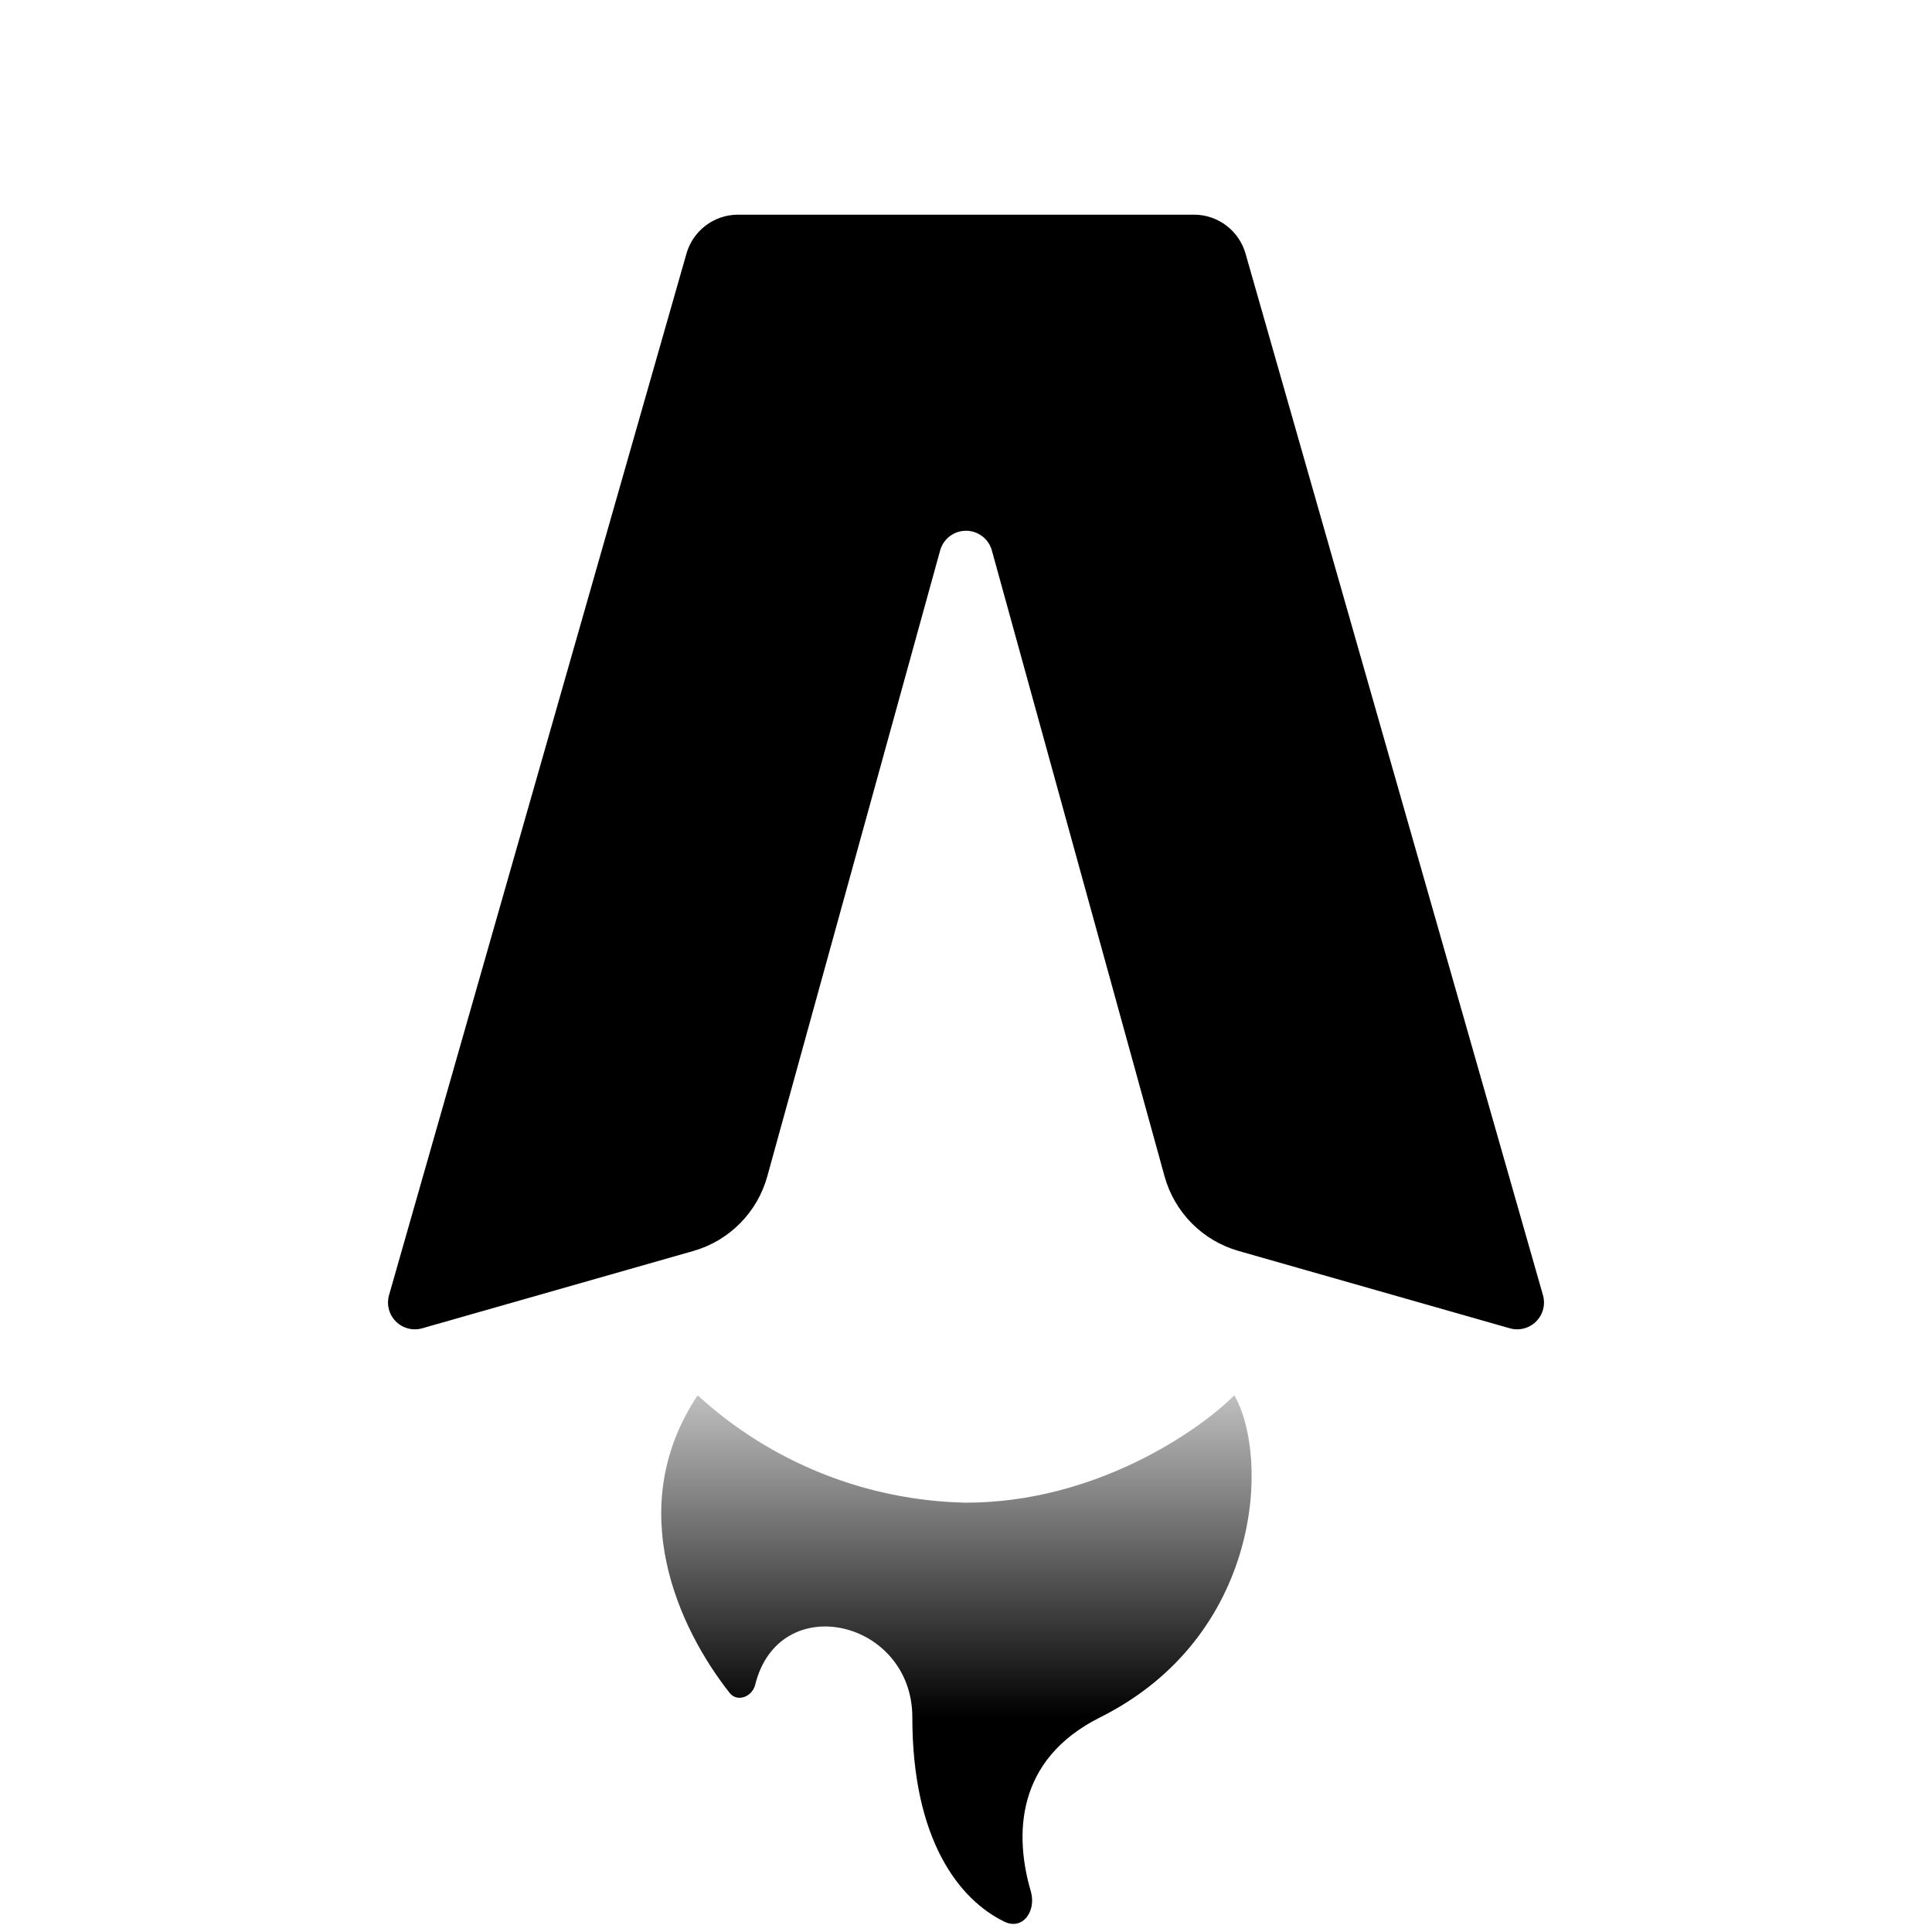
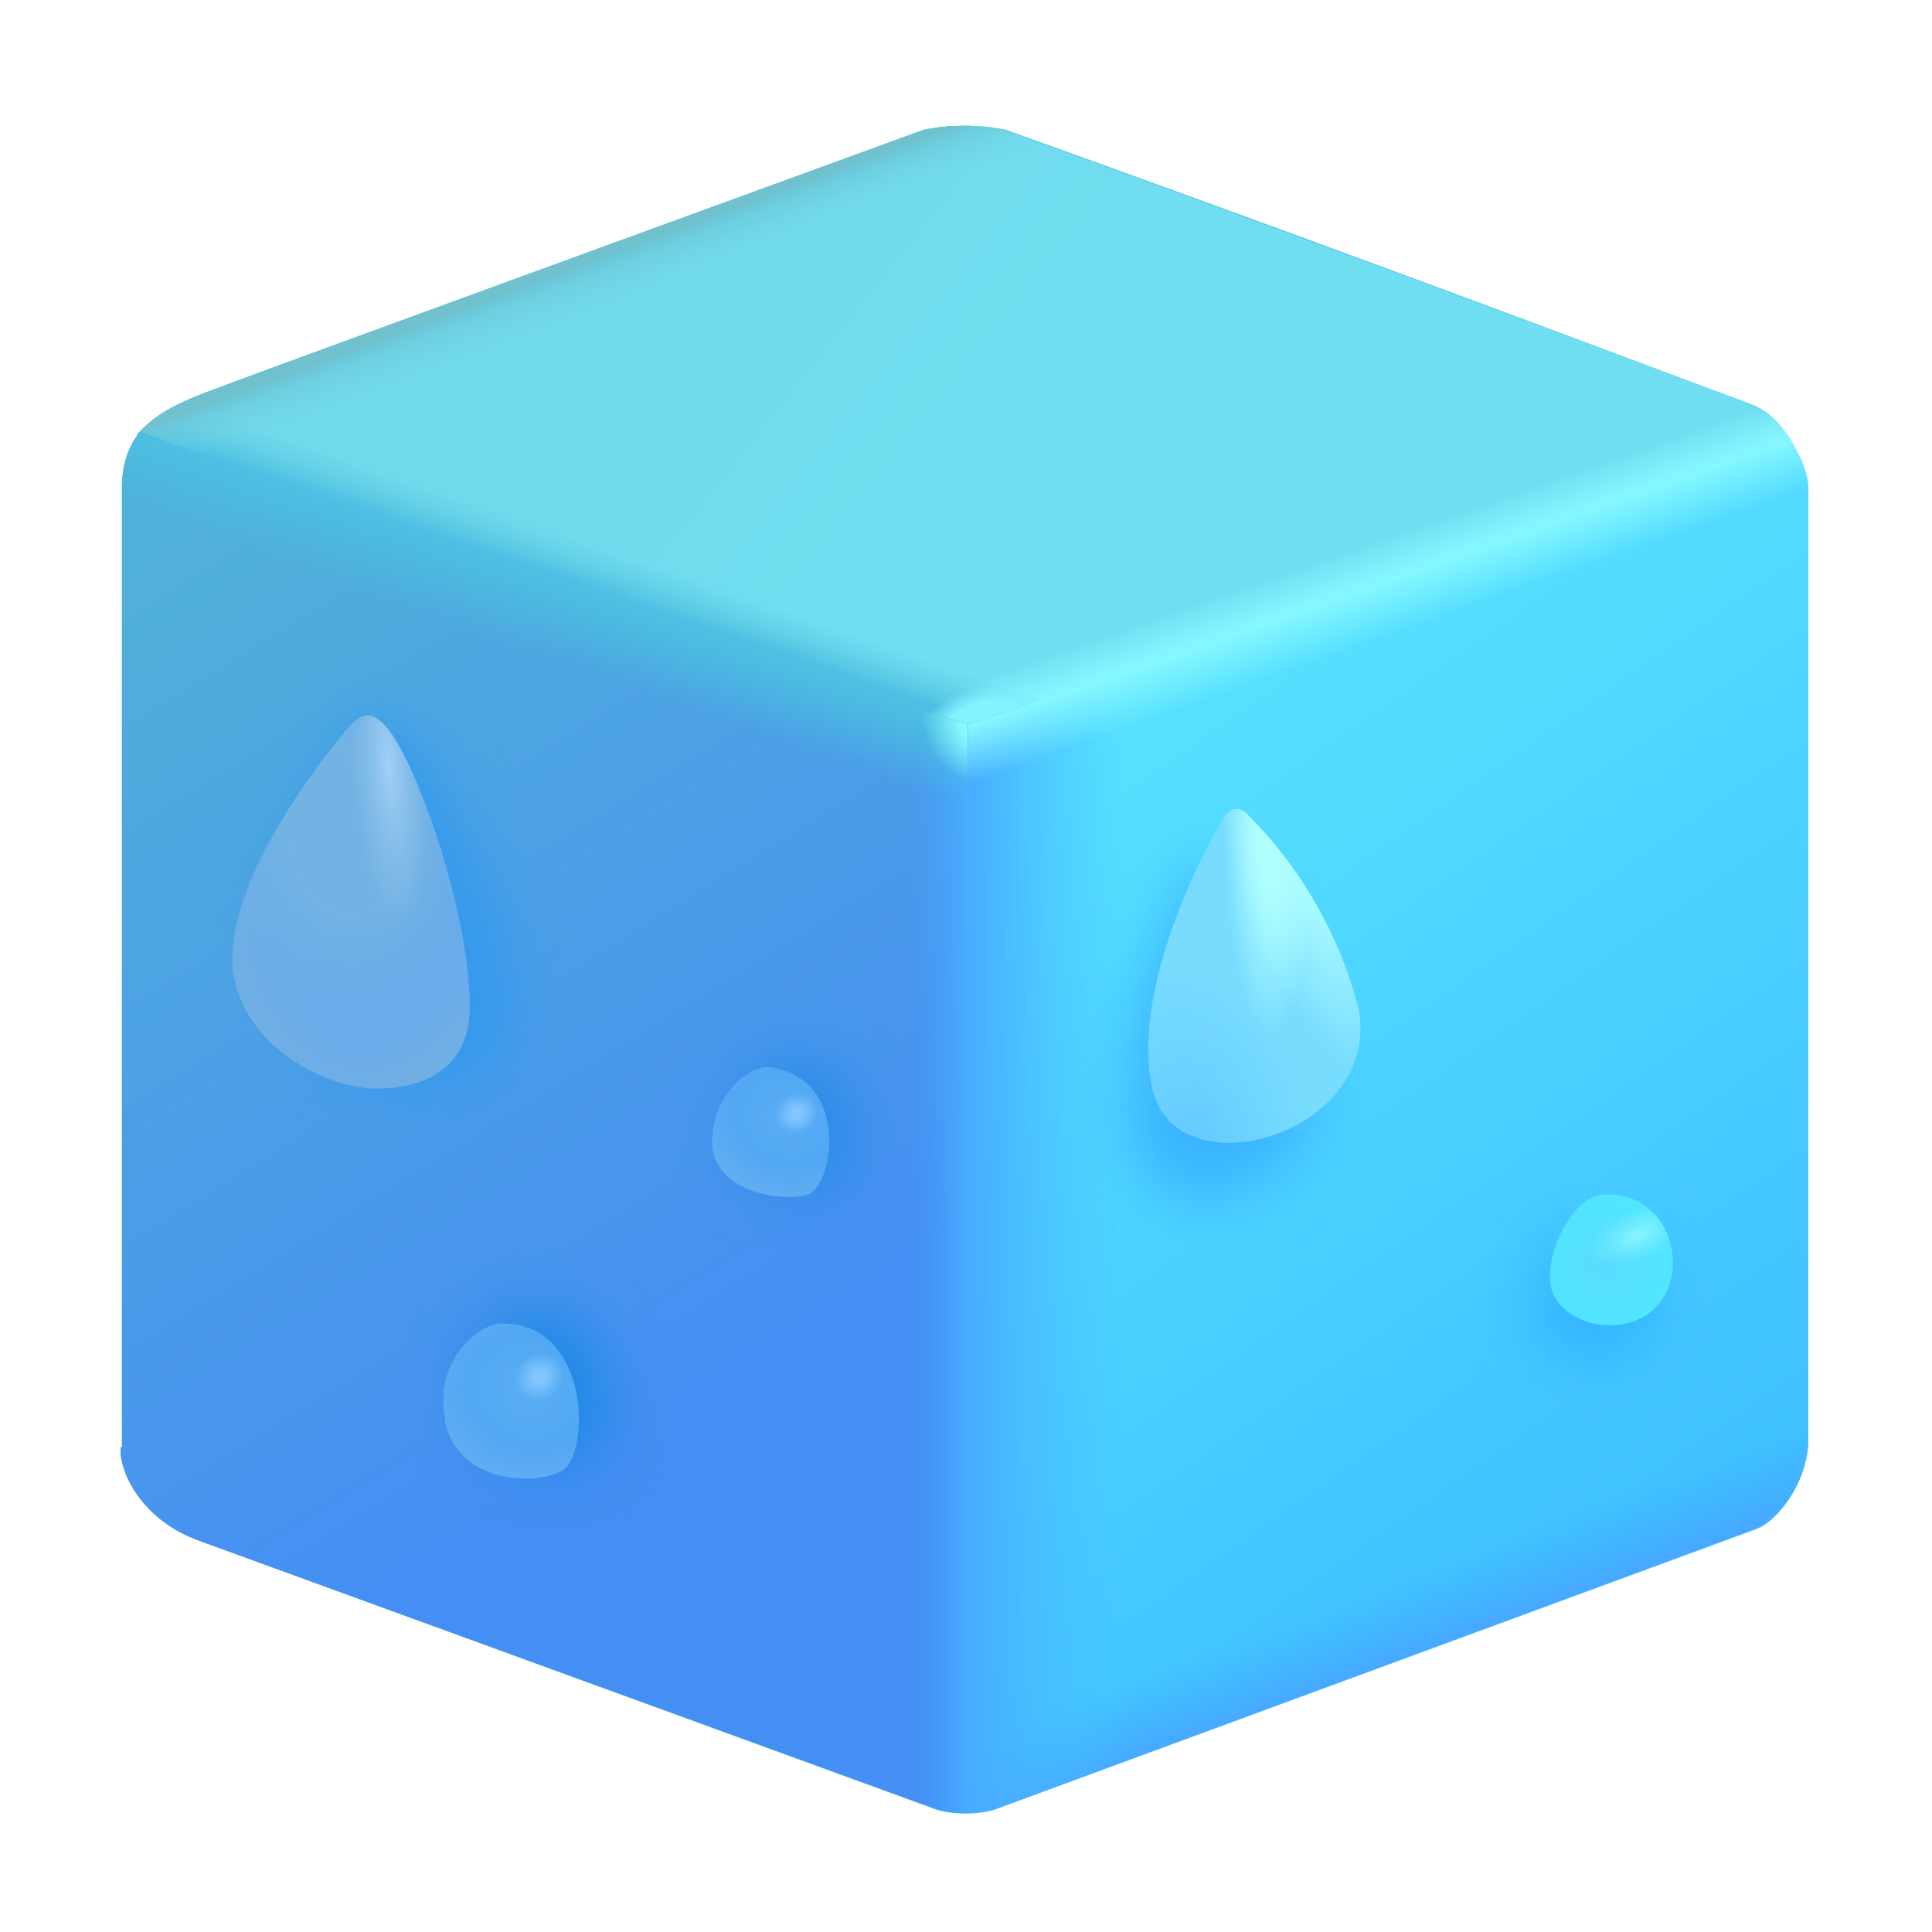
- <svg xmlns="http://www.w3.org/2000/svg" fill="none" viewBox="0 0 36 36">
-   <path fill="#000" d="M22.25 4h-8.5a1 1 0 0 0-.96.73l-5.54 19.4a.5.5 0 0 0 .62.62l5.05-1.44a2 2 0 0 0 1.38-1.4l3.22-11.66a.5.5 0 0 1 .96 0l3.22 11.67a2 2 0 0 0 1.38 1.39l5.05 1.44a.5.5 0 0 0 .62-.62l-5.54-19.4a1 1 0 0 0-.96-.73Z" />
-   <path fill="url(#gradient)" d="M18 28a7.63 7.63 0 0 1-5-2c-1.4 2.1-.35 4.35.6 5.55.14.17.41.07.47-.15.44-1.8 2.93-1.22 2.93.6 0 2.28.87 3.4 1.72 3.81.34.16.59-.2.49-.56-.31-1.05-.29-2.46 1.29-3.25 3-1.5 3.17-4.83 2.5-6-.67.67-2.6 2-5 2Z" />
+ <svg xmlns="http://www.w3.org/2000/svg" xmlns:xlink="http://www.w3.org/1999/xlink" width="32" height="32" fill="none">
+   <style>.B{color-interpolation-filters:sRGB}.C{flood-opacity:0}</style>
+   <path fill="#52c3e4" d="M2.02 23.97V8.07c0-1.02.78-1.32 1.26-1.52.49-.2 11.67-4.27 12.02-4.4a3.5 3.5 0 0 1 1.36 0A779.9 779.9 0 0 1 29 6.7c.64.28.9 1.04.95 1.39v15.76c0 .73-.54 1.36-.84 1.47l-12.6 4.64c-.26.1-.74.11-1.04 0L3.3 25.52c-1-.36-1.34-1.2-1.3-1.55Z" />
+   <use xlink:href="#g" fill="url(#O)" />
+   <use xlink:href="#g" fill="url(#P)" />
+   <use xlink:href="#g" fill="url(#Q)" />
+   <use xlink:href="#g" fill="url(#A)" />
+   <use xlink:href="#g" fill="url(#R)" />
+   <use xlink:href="#g" fill="url(#S)" />
+   <use xlink:href="#h" fill="url(#T)" />
+   <use xlink:href="#h" fill="url(#U)" />
+   <use xlink:href="#h" fill="url(#V)" />
+   <use xlink:href="#h" fill="url(#W)" />
+   <use xlink:href="#i" fill="url(#X)" />
+   <use xlink:href="#i" fill="url(#Y)" />
+   <use xlink:href="#i" fill="url(#Z)" />
+   <use xlink:href="#i" fill="url(#B)" />
+   <g filter="url(#a)">
+     <use xlink:href="#j" fill="#78dcff" />
+     <use xlink:href="#j" fill="#39b3ff" />
+   </g>
+   <use xlink:href="#k" fill="#78dcff" />
+   <use xlink:href="#k" fill="url(#C)" />
+   <use xlink:href="#k" fill="url(#D)" />
+   <use xlink:href="#k" fill="url(#E)" />
+   <g filter="url(#b)">
+     <path fill="#33b4ff" d="M26.25 20.42c1.33-.12 1.64 1.8.46 2.12-.55.15-1.23-.13-1.3-.64-.07-.6.4-1.44.84-1.48Z" />
+   </g>
+   <use xlink:href="#l" fill="url(#F)" />
+   <use xlink:href="#l" fill="url(#G)" />
+   <g filter="url(#c)">
+     <path fill="#268be7" d="M12.17 18.75c.03-.74.61-1.19.92-1.19 1.36.16 1.1 1.95.68 2.11-.36.14-1.63 0-1.6-.92Z" />
+   </g>
+   <use xlink:href="#m" fill="url(#H)" />
+   <use xlink:href="#m" fill="url(#I)" />
+   <g filter="url(#d)">
+     <path fill="#1d89e4" d="M7.82 23.34c-.21-1.02.56-1.63.94-1.63 1.48 0 1.46 2.18 1 2.44-.47.26-1.73.2-1.94-.81Z" />
+   </g>
+   <path fill="url(#J)" d="M7.38 23.55c-.22-1.02.56-1.63.93-1.63 1.49 0 1.46 2.18 1 2.44s-1.72.2-1.94-.81z" />
+   <path fill="url(#K)" d="M7.38 23.55c-.22-1.02.56-1.63.93-1.63 1.49 0 1.46 2.18 1 2.44s-1.72.2-1.94-.81z" />
+   <g filter="url(#e)">
+     <path fill="#39e" d="M4.54 16c-.11-1.31.77-3.23 1.48-4.03.2-.17.33-.16.53.05.51.56 1.91 3.09 1.91 4.65 0 1.19-1.01 1.36-1.53 1.36-.86 0-2.27-.72-2.39-2.03Z" />
+   </g>
+   <use xlink:href="#n" fill="#63a9ed" />
+   <use xlink:href="#n" fill="url(#L)" />
+   <use xlink:href="#n" fill="url(#M)" />
+   <use xlink:href="#n" fill="url(#N)" />
  <defs>
-     <linearGradient id="gradient" x1="16" x2="16" y1="32" y2="24" gradientUnits="userSpaceOnUse">
-       <stop stop-color="#000" />
-       <stop offset="1" stop-color="#000" stop-opacity="0" />
+     <radialGradient id="A" cx="0" cy="0" r="1" gradientTransform="matrix(0.1226679,0.5771071,-1.075962,0.2287029,16.30126,11.96963)" xlink:href="#o">
+       <stop offset=".56" stop-color="#83f3fe" />
+       <stop offset="1" stop-color="#82f3fe" stop-opacity="0" />
+     </radialGradient>
+     <radialGradient id="B" cx="0" cy="0" r="1" gradientTransform="matrix(-0.9359244,0.4976399,-0.5164187,-0.9712424,16.35269,11.92282)" xlink:href="#o">
+       <stop offset=".42" stop-color="#86f8ff" />
+       <stop offset="1" stop-color="#85f6ff" stop-opacity="0" />
+     </radialGradient>
+     <radialGradient id="C" cx="0" cy="0" r="1" gradientTransform="matrix(0.63,2.88,-1.84,0.4,19.81,18.93)" xlink:href="#o">
+       <stop stop-color="#67c9ff" />
+       <stop offset="1" stop-color="#62c9ff" stop-opacity="0" />
+     </radialGradient>
+     <radialGradient id="D" cx="0" cy="0" r="1" gradientTransform="matrix(0,4.34,-0.97,0,21.05,13.67)" xlink:href="#o">
+       <stop offset=".23" stop-color="#b0ffff" />
+       <stop offset=".8" stop-color="#b1ffff" stop-opacity="0" />
+     </radialGradient>
+     <radialGradient id="E" cx="0" cy="0" r="1" gradientTransform="matrix(1.1,3.19,-1.17,0.4,21.74,14.54)" xlink:href="#o">
+       <stop stop-color="#b0ffff" />
+       <stop offset="1" stop-color="#affeff" stop-opacity="0" />
+     </radialGradient>
+     <radialGradient id="F" cx="0" cy="0" r="1" gradientTransform="rotate(83 1.46 25.5) scale(1.08 1.03)" xlink:href="#o">
+       <stop stop-color="#5adbff" />
+       <stop offset="1" stop-color="#51e5ff" />
+     </radialGradient>
+     <radialGradient id="G" cx="0" cy="0" r="1" gradientTransform="matrix(0.17,0.4,-0.8,0.33,27.13,20.45)" xlink:href="#o">
+       <stop stop-color="#8cf5ff" />
+       <stop offset="1" stop-color="#78edff" stop-opacity="0" />
+     </radialGradient>
+     <radialGradient id="H" cx="0" cy="0" r="1" gradientTransform="rotate(108 -.2 14) scale(1.72 1.98)" xlink:href="#o">
+       <stop stop-color="#59aff3" />
+       <stop offset=".46" stop-color="#52a7f3" />
+       <stop offset=".8" stop-color="#64aef1" />
+     </radialGradient>
+     <radialGradient id="I" cx="0" cy="0" r="1" gradientTransform="matrix(-0.3,0.2,-0.18,-0.27,13.2,18.44)" xlink:href="#o">
+       <stop offset=".23" stop-color="#82c6ff" />
+       <stop offset="1" stop-color="#83c6ff" stop-opacity="0" />
+     </radialGradient>
+     <radialGradient id="J" cx="0" cy="0" r="1" gradientTransform="rotate(108 -3.98 14.7) scale(2.05 2.3)" xlink:href="#o">
+       <stop stop-color="#59aff3" />
+       <stop offset=".46" stop-color="#52a7f3" />
+       <stop offset=".8" stop-color="#64aef1" />
+     </radialGradient>
+     <radialGradient id="K" cx="0" cy="0" r="1" gradientTransform="rotate(145 .87 12.81) scale(.42 .38)" xlink:href="#o">
+       <stop offset=".23" stop-color="#82c6ff" />
+       <stop offset="1" stop-color="#83c6ff" stop-opacity="0" />
+     </radialGradient>
+     <radialGradient id="L" cx="0" cy="0" r="1" gradientTransform="matrix(-0.37,4.81,-3.06,-0.24,6.19,14.06)" xlink:href="#o">
+       <stop offset=".45" stop-color="#73abee" stop-opacity="0" />
+       <stop offset=".85" stop-color="#70afe2" />
+     </radialGradient>
+     <radialGradient id="M" cx="0" cy="0" r="1" gradientTransform="matrix(0,3.44,-2.57,0,5.82,13.75)" xlink:href="#o">
+       <stop offset=".4" stop-color="#73b3e4" />
+       <stop offset="1" stop-color="#6fb0e0" stop-opacity="0" />
+     </radialGradient>
+     <radialGradient id="N" cx="0" cy="0" r="1" gradientTransform="matrix(0.22,2.72,-0.62,0.05,6.44,12.69)" xlink:href="#o">
+       <stop stop-color="#a1d0f5" />
+       <stop offset="1" stop-color="#8dc1ea" stop-opacity="0" />
+     </radialGradient>
+     <linearGradient id="O" x1="10.5" x2="15.97" y1="4.13" y2="8.5" xlink:href="#o">
+       <stop stop-color="#70d9ea" />
+       <stop offset="1" stop-color="#70def1" />
    </linearGradient>
+     <linearGradient id="P" x1="20.84" x2="20.47" y1="10.5" y2="9.44" xlink:href="#o">
+       <stop offset=".18" stop-color="#85f6ff" />
+       <stop offset=".73" stop-color="#85f6ff" stop-opacity="0" />
+     </linearGradient>
+     <linearGradient id="Q" x1="8.88" x2="9.31" y1="9.69" y2="8.44" xlink:href="#o">
+       <stop offset=".18" stop-color="#4cbfe2" />
+       <stop offset=".73" stop-color="#60cae4" stop-opacity="0" />
+     </linearGradient>
+     <linearGradient id="R" x1="9.44" x2="9.72" y1="4.44" y2="5.19" xlink:href="#o">
+       <stop stop-color="#66c5d6" />
+       <stop offset="1" stop-color="#78d5e6" stop-opacity="0" />
+     </linearGradient>
+     <linearGradient id="S" x1="9.44" x2="9.72" y1="4.44" y2="5.19" xlink:href="#o">
+       <stop stop-color="#70c0ce" />
+       <stop offset=".32" stop-color="#6dd1e1" stop-opacity="0" />
+     </linearGradient>
+     <linearGradient id="T" x1="18.38" x2="27.88" y1="12" y2="25.63" xlink:href="#o">
+       <stop stop-color="#57e1ff" />
+       <stop offset="1" stop-color="#3fc0ff" />
+     </linearGradient>
+     <linearGradient id="U" x1="24.38" x2="23.88" y1="27.22" y2="25.88" xlink:href="#o">
+       <stop stop-color="#4aa3ff" />
+       <stop offset="1" stop-color="#3caeff" stop-opacity="0" />
+     </linearGradient>
+     <linearGradient id="V" x1="16.03" x2="18.63" y1="23.38" y2="23.38" xlink:href="#o">
+       <stop stop-color="#48abff" />
+       <stop offset="1" stop-color="#45c3ff" stop-opacity="0" />
+     </linearGradient>
+     <linearGradient id="W" x1="22.06" x2="22.5" y1="9.75" y2="11" xlink:href="#o">
+       <stop offset=".13" stop-color="#86f7ff" />
+       <stop offset=".8" stop-color="#86f7ff" stop-opacity="0" />
+     </linearGradient>
+     <linearGradient id="X" x1="3.19" x2="14.63" y1="8.75" y2="27.31" xlink:href="#o">
+       <stop stop-color="#51b0d9" />
+       <stop offset=".76" stop-color="#458ef3" />
+     </linearGradient>
+     <linearGradient id="Y" x1="13.38" x2="16.03" y1="24.13" y2="24.13" xlink:href="#o">
+       <stop offset=".66" stop-color="#41a1ff" stop-opacity="0" />
+       <stop offset="1" stop-color="#49acff" />
+     </linearGradient>
+     <linearGradient id="Z" x1="9.02" x2="8.44" y1="9.06" y2="10.69" xlink:href="#o">
+       <stop offset=".31" stop-color="#4cbfe2" />
+       <stop offset="1" stop-color="#4abde1" stop-opacity="0" />
+     </linearGradient>
+     <filter id="a" width="5.11" height="7.53" x="17.7" y="13.3" filterUnits="userSpaceOnUse" class="B">
+       <feFlood class="C" />
+       <feBlend in="SourceGraphic" />
+       <feGaussianBlur stdDeviation=".5" />
+     </filter>
+     <filter id="b" width="4.03" height="4.16" x="24.41" y="19.41" filterUnits="userSpaceOnUse" class="B">
+       <feFlood class="C" />
+       <feBlend in="SourceGraphic" />
+       <feGaussianBlur stdDeviation=".5" />
+     </filter>
+     <filter id="c" width="3.94" height="4.16" x="11.17" y="16.56" filterUnits="userSpaceOnUse" class="B">
+       <feFlood class="C" />
+       <feBlend in="SourceGraphic" />
+       <feGaussianBlur stdDeviation=".5" />
+     </filter>
+     <filter id="d" width="4.25" height="4.57" x="6.78" y="20.71" filterUnits="userSpaceOnUse" class="B">
+       <feFlood class="C" />
+       <feBlend in="SourceGraphic" />
+       <feGaussianBlur stdDeviation=".5" />
+     </filter>
+     <filter id="e" width="5.93" height="8.18" x="3.53" y="10.85" filterUnits="userSpaceOnUse" class="B">
+       <feFlood class="C" />
+       <feBlend in="SourceGraphic" />
+       <feGaussianBlur stdDeviation=".5" />
+     </filter>
+     <filter width="13.66" height="5.13" x="15.13" y="6.37" filterUnits="userSpaceOnUse" class="B">
+       <feFlood class="C" />
+       <feBlend in="SourceGraphic" />
+       <feGaussianBlur stdDeviation=".13" />
+     </filter>
+     <path id="g" d="M16.66 2.16A1460.7 1460.7 0 0 1 29 6.69c.38.15.53.42.67.6L16 12.15 2.27 7.2c.27-.32.72-.53 1.01-.65.49-.2 11.67-4.27 12.02-4.4a3.51 3.51 0 0 1 1.36 0Z" />
+     <path id="h" d="m29.1 25.31-12.58 4.64c-.13.05-.3.07-.49.08V12l13.6-4.75c.2.3.32.6.32.82v15.76c0 .73-.54 1.36-.84 1.47Z" />
+     <path id="i" d="M2.02 23.97V8.07c0-.4.12-.7.3-.92 0 0 10.43 3.94 13.71 4.84v18.04c-.2 0-.4-.02-.56-.08L3.3 25.52c-1-.36-1.34-1.2-1.3-1.55Z" />
+     <path id="j" d="M20.15 14.38a7.28 7.28 0 0 1 1.63 3.22c.35 2.08-2.65 3.07-3.01 1.34-.29-1.36.44-3.36 1.05-4.5.08-.18.25-.17.33-.06Z" />
+     <path id="k" d="M20.65 13.48a7.01 7.01 0 0 1 1.85 3.22c.4 2.08-3 3.07-3.41 1.34-.32-1.36.5-3.36 1.18-4.5.1-.18.29-.17.38-.06Z" />
+     <path id="l" d="M26.52 19.79c1.33-.12 1.63 1.8.46 2.12-.55.15-1.23-.13-1.3-.64-.07-.6.4-1.44.84-1.48Z" />
+     <path id="m" d="M11.8 18.86c.02-.74.6-1.19.92-1.19 1.36.16 1.1 1.94.67 2.11-.36.14-1.62 0-1.6-.92Z" />
+     <path id="n" d="M3.86 16c-.11-1.31 1.28-3.23 1.98-4.03.2-.17.34-.16.54.05.51.56 1.4 3.09 1.4 4.65 0 1.19-1.01 1.36-1.53 1.36-.86 0-2.28-.72-2.4-2.03Z" />
+     <linearGradient id="o" gradientUnits="userSpaceOnUse" />
  </defs>
-   <style>@media (prefers-color-scheme:dark){:root{filter:invert(100%)}}</style>
</svg>
